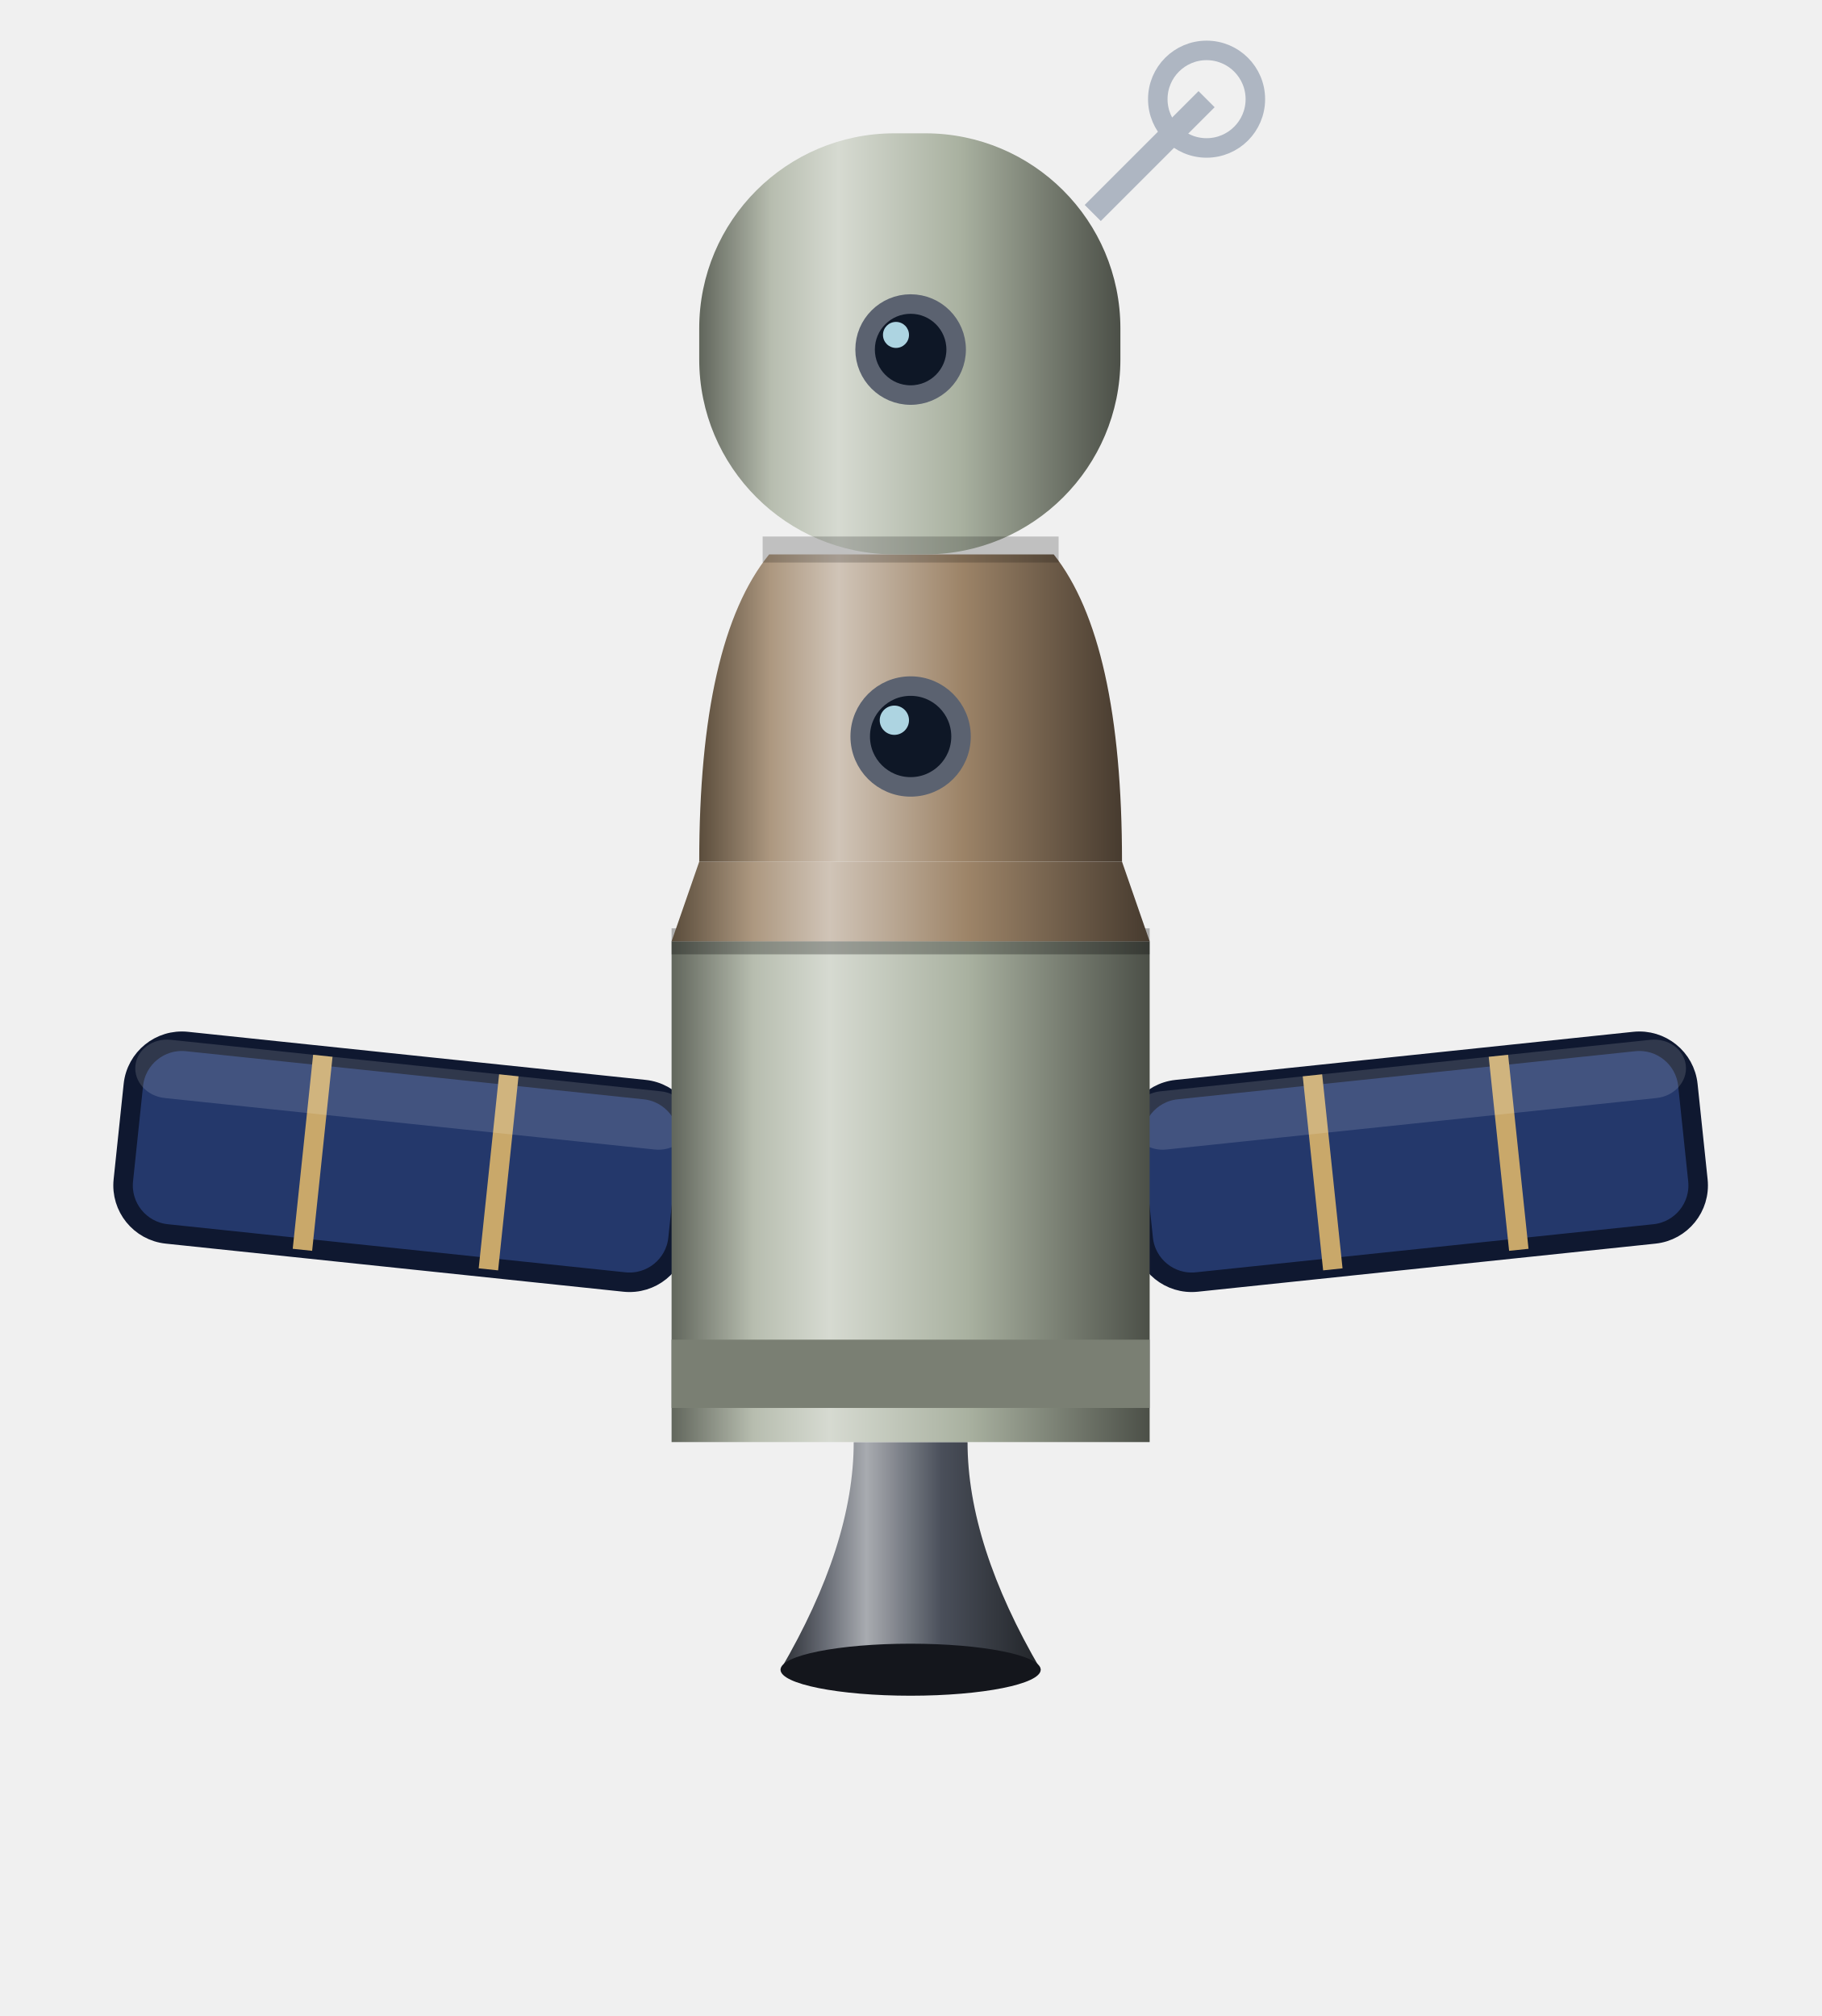
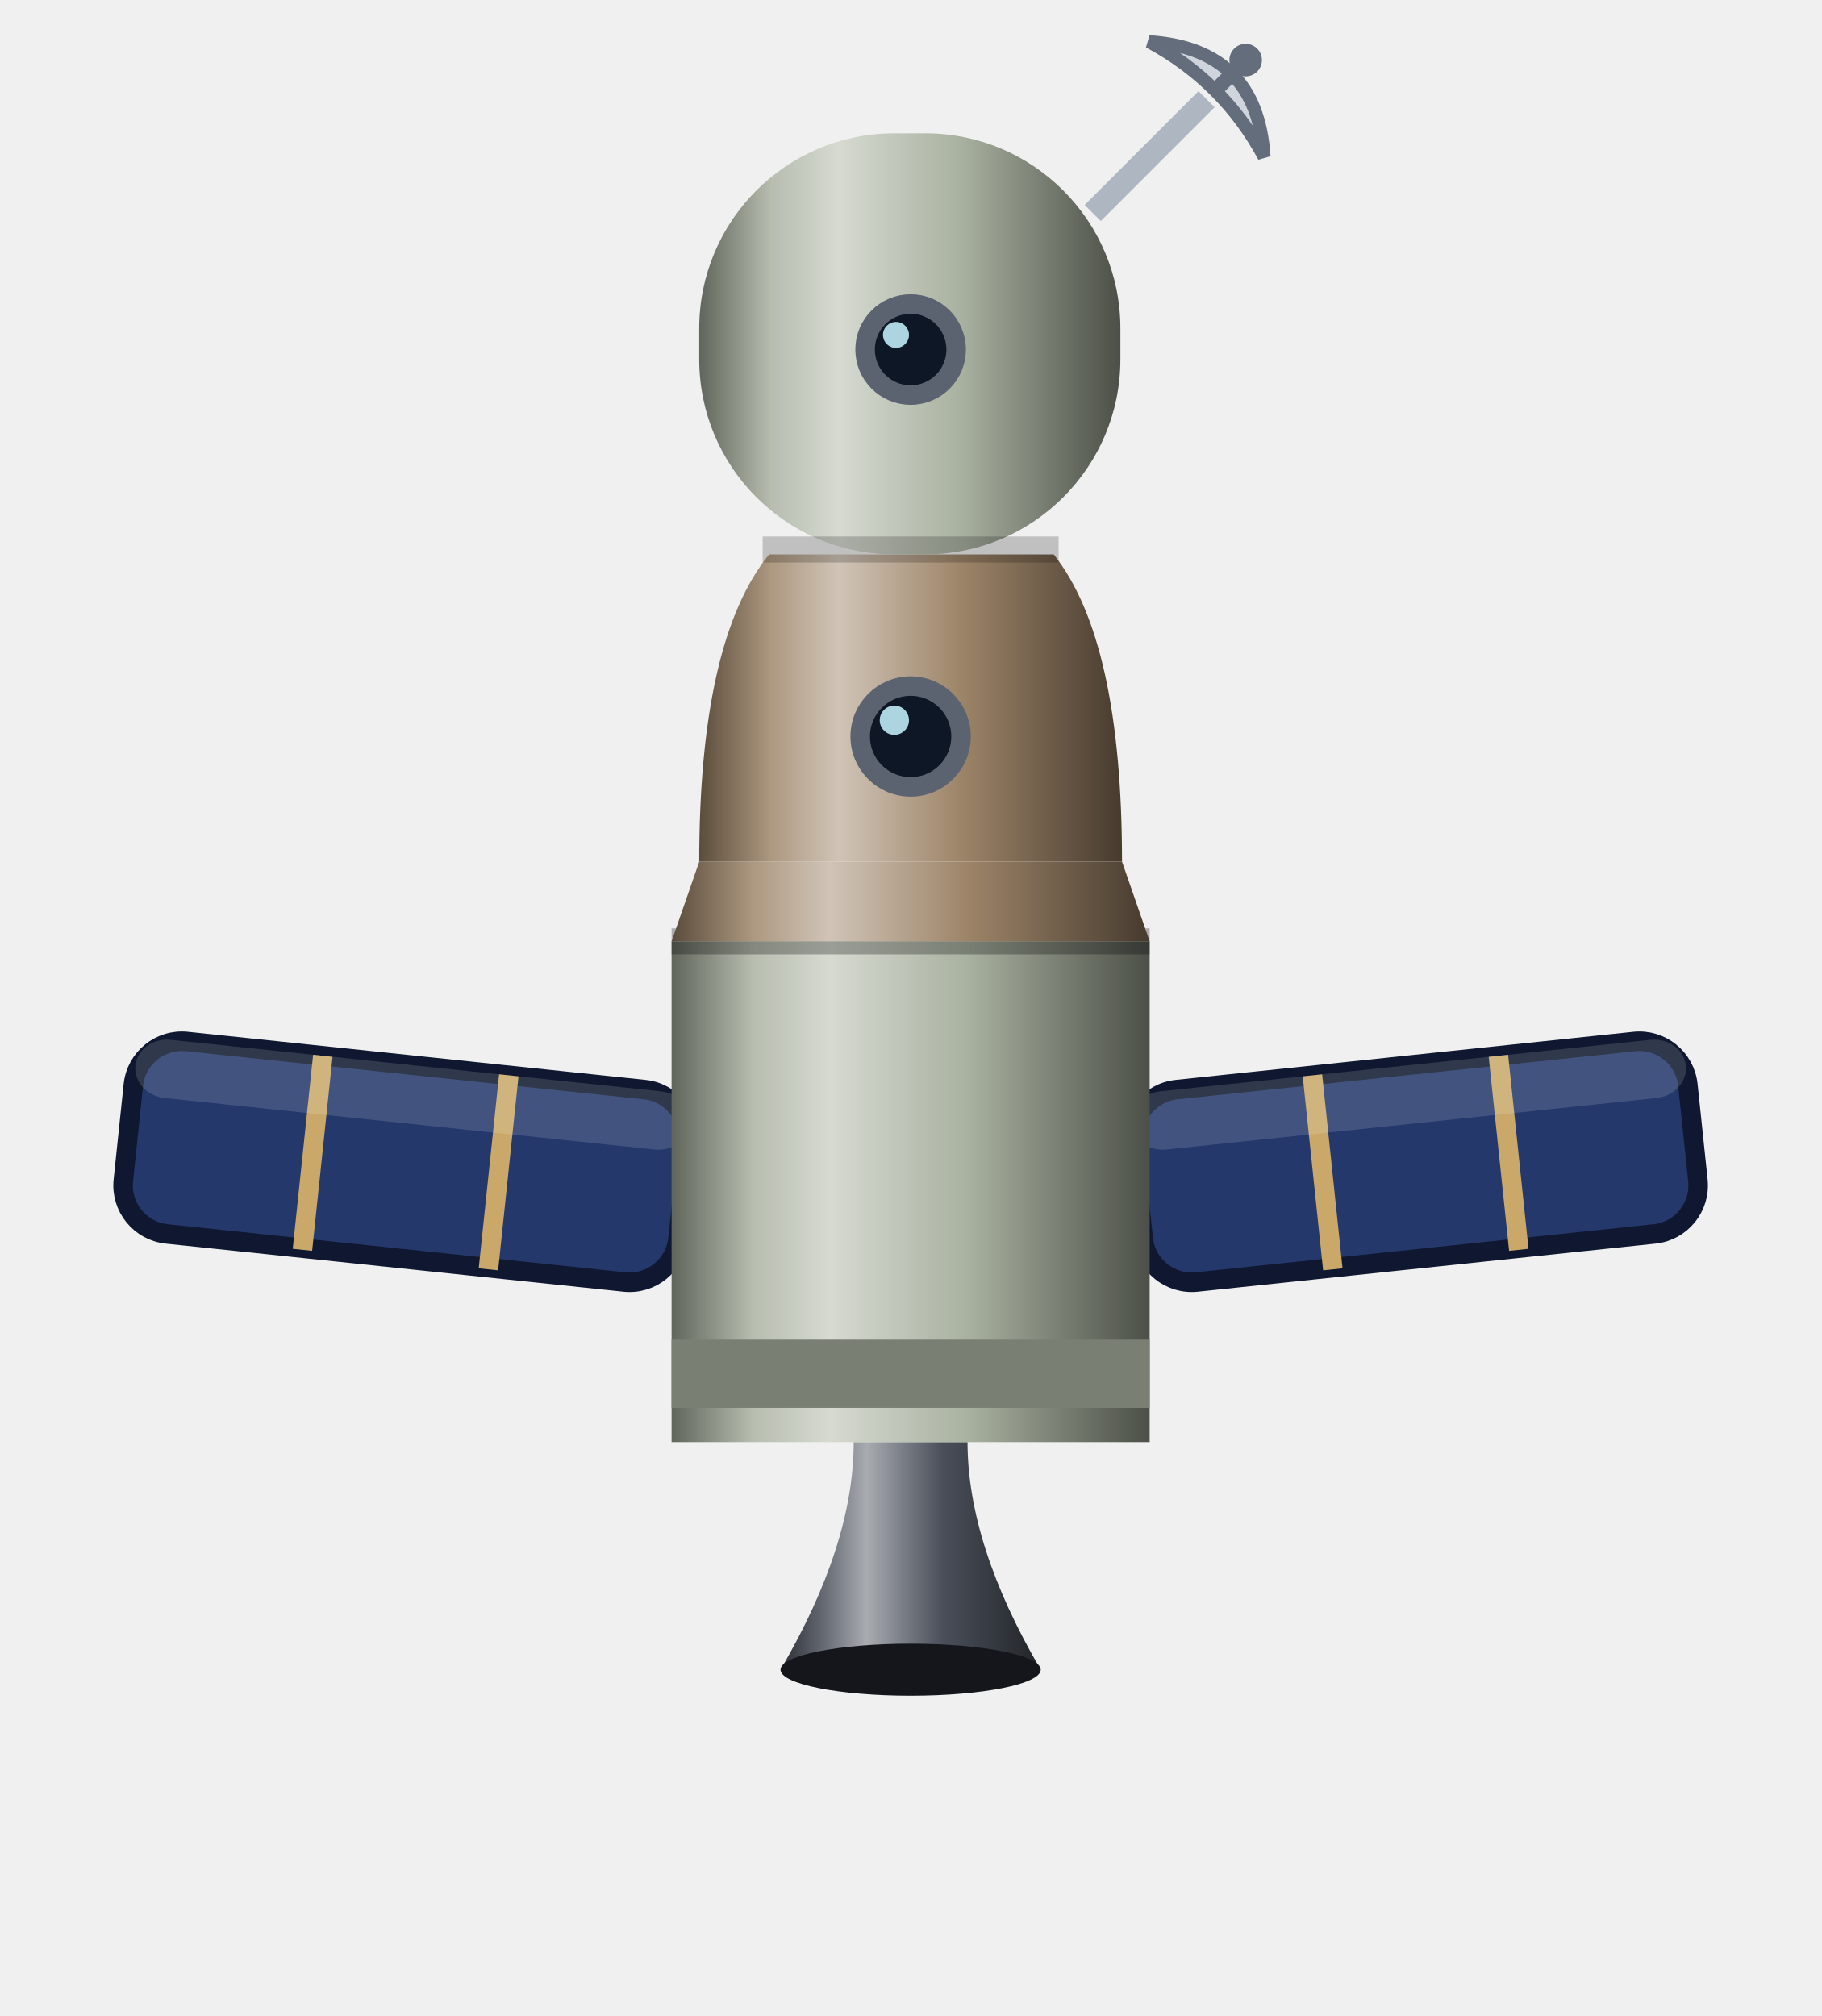
<svg xmlns="http://www.w3.org/2000/svg" viewBox="0 0 112 124" width="112" height="124">
  <defs>
    <linearGradient id="csz-g4a4f5a" x1="0" y1="0" x2="1" y2="0">
      <stop offset="0" stop-color="#2b2e34" />
      <stop offset="0.17" stop-color="#676b74" />
      <stop offset="0.33" stop-color="#a8abb0" />
      <stop offset="0.62" stop-color="#4a4f5a" />
      <stop offset="1" stop-color="#212428" />
    </linearGradient>
    <linearGradient id="csz-ga9b1a0" x1="0" y1="0" x2="1" y2="0">
      <stop offset="0" stop-color="#62675d" />
      <stop offset="0.17" stop-color="#b7bdaf" />
      <stop offset="0.33" stop-color="#d6dad1" />
      <stop offset="0.62" stop-color="#a9b1a0" />
      <stop offset="1" stop-color="#4c5048" />
    </linearGradient>
    <linearGradient id="csz-g9d8468" x1="0" y1="0" x2="1" y2="0">
      <stop offset="0" stop-color="#5b4d3c" />
      <stop offset="0.17" stop-color="#ad9880" />
      <stop offset="0.33" stop-color="#d0c4b7" />
      <stop offset="0.62" stop-color="#9d8468" />
      <stop offset="1" stop-color="#473b2f" />
    </linearGradient>
  </defs>
  <path d="M52.5 88.7 L59.5 88.7 Q59.5 95.0 64.0 102.7 L48.0 102.7 Q52.5 95.0 52.5 88.7 Z" fill="url(#csz-g4a4f5a)" />
  <ellipse cx="56.0" cy="102.7" rx="8.0" ry="1.6" fill="#14161c" />
  <g transform="rotate(6 42.0 73.3)">
    <rect x="7.7" y="67.3" width="34.3" height="11.9" rx="3" fill="#24386b" stroke="#0f1830" stroke-width="1.2" />
    <line x1="30.6" y1="67.3" x2="30.6" y2="79.3" stroke="#c9a86a" stroke-width="1.2" />
    <line x1="19.1" y1="67.3" x2="19.1" y2="79.3" stroke="#c9a86a" stroke-width="1.2" />
    <rect x="7.7" y="67.3" width="34.3" height="3.6" rx="2" fill="#fff" opacity="0.14" />
  </g>
  <g transform="rotate(-6 70.0 73.3)">
    <rect x="70.0" y="67.3" width="34.3" height="11.9" rx="3" fill="#24386b" stroke="#0f1830" stroke-width="1.2" />
    <line x1="81.4" y1="67.3" x2="81.4" y2="79.3" stroke="#c9a86a" stroke-width="1.2" />
    <line x1="92.9" y1="67.3" x2="92.9" y2="79.3" stroke="#c9a86a" stroke-width="1.2" />
    <rect x="70.0" y="67.3" width="34.3" height="3.6" rx="2" fill="#fff" opacity="0.14" />
  </g>
  <rect x="41.3" y="57.9" width="29.4" height="30.8" fill="url(#csz-ga9b1a0)" />
  <rect x="41.3" y="82.4" width="29.4" height="4.2" fill="#7a7f73" opacity="1" />
  <rect x="41.3" y="57.1" width="29.4" height="1.6" fill="#000" opacity="0.28" />
  <path d="M43.0 53.0 L69.0 53.0 L70.7 57.9 L41.3 57.9 Z" fill="url(#csz-g9d8468)" />
  <path d="M43.0 53.0 Q43.0 39.4 47.3 34.1 L64.8 34.1 Q69.0 39.4 69.0 53.0 Z" fill="url(#csz-g9d8468)" />
  <circle cx="56.0" cy="45.3" r="3.1" fill="#0e1726" stroke="#5b6270" stroke-width="1.2" />
  <circle cx="55.0" cy="44.3" r="0.9" fill="#bfe9f5" opacity="0.9" />
  <rect x="43.0" y="8.2" width="25.9" height="25.9" rx="12" fill="url(#csz-ga9b1a0)" />
  <rect x="46.9" y="33.0" width="18.2" height="1.6" fill="#000" opacity="0.2" />
  <circle cx="56.0" cy="21.5" r="2.8" fill="#0e1726" stroke="#5b6270" stroke-width="1.2" />
  <circle cx="55.1" cy="20.6" r="0.8" fill="#bfe9f5" opacity="0.9" />
  <path d="M67.2 13.1 L74.2 6.1" stroke="#aeb6c2" stroke-width="1.4" />
-   <circle cx="74.2" cy="6.1" r="3" fill="none" stroke="#aeb6c2" stroke-width="1.2" />
+   <g transform="translate(74.2,6.1) rotate(45.0)">
+     <path d="M-5 0 Q0 -4.4 5 0 Q0 -1.5 -5 0 Z" fill="#cfd4dd" stroke="#646d7c" stroke-width="0.8" />
+     <line x1="0" y1="-3.2" x2="0" y2="-0.6" stroke="#646d7c" stroke-width="0.9" />
+     <circle cx="0" cy="-3.4" r="1" fill="#646d7c" />
+   </g>
</svg>
